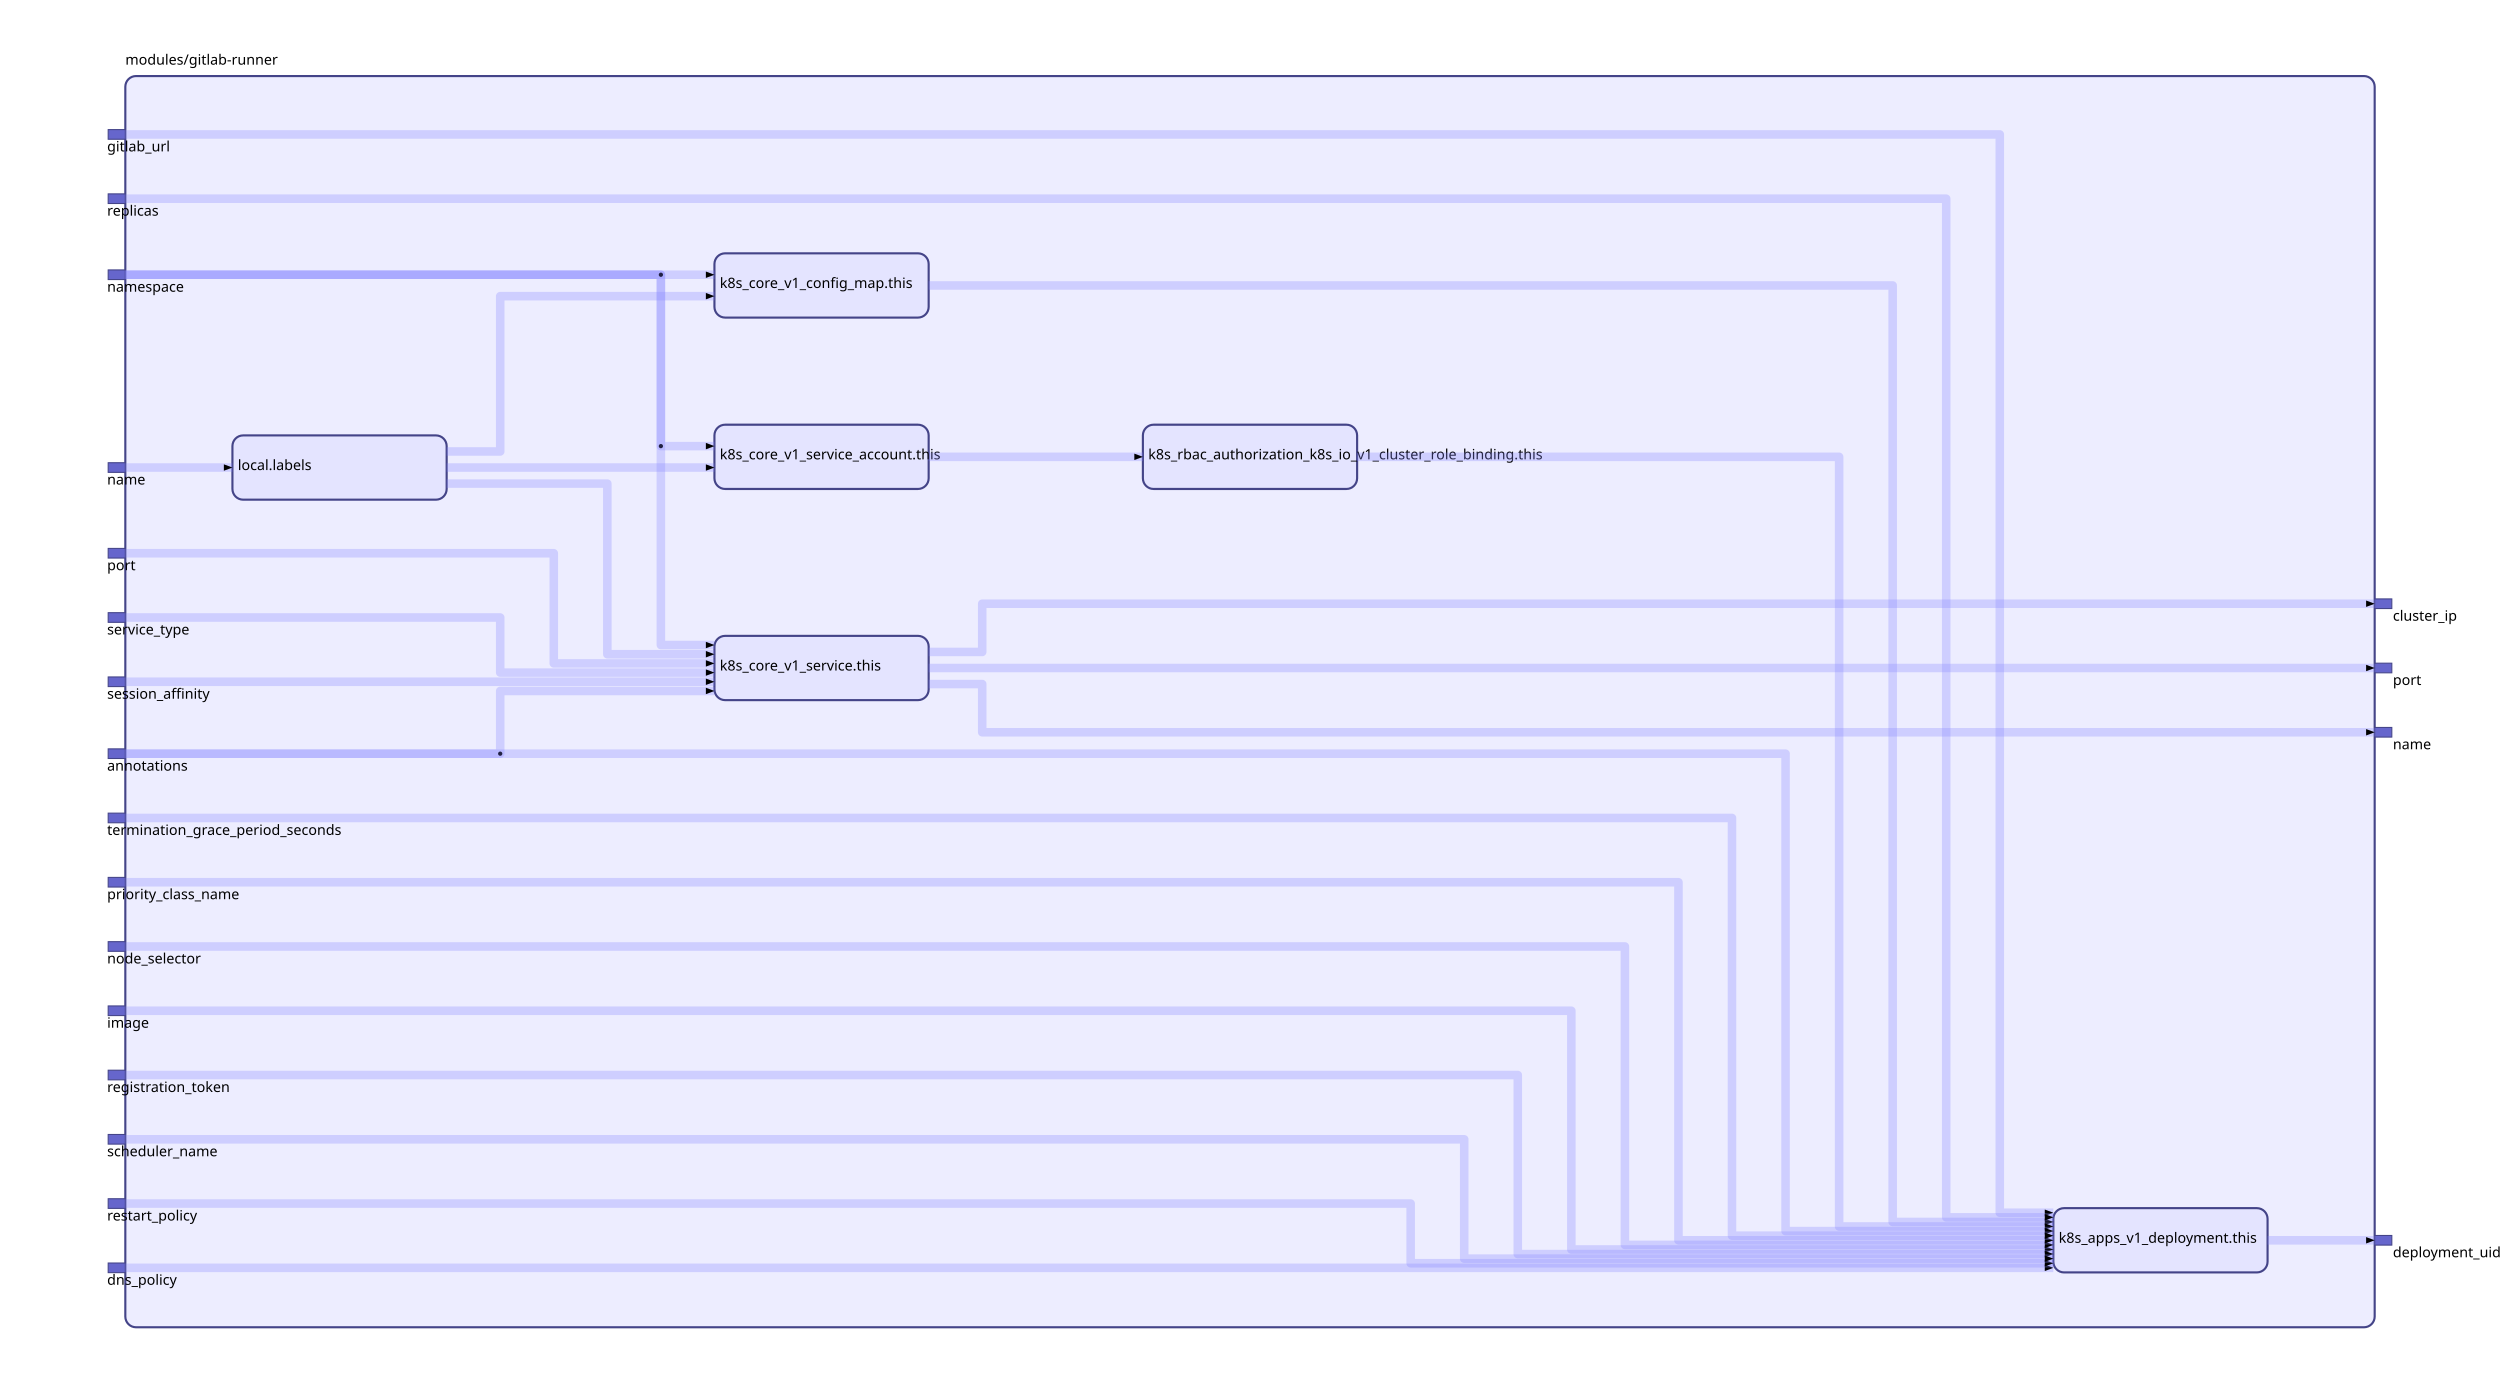
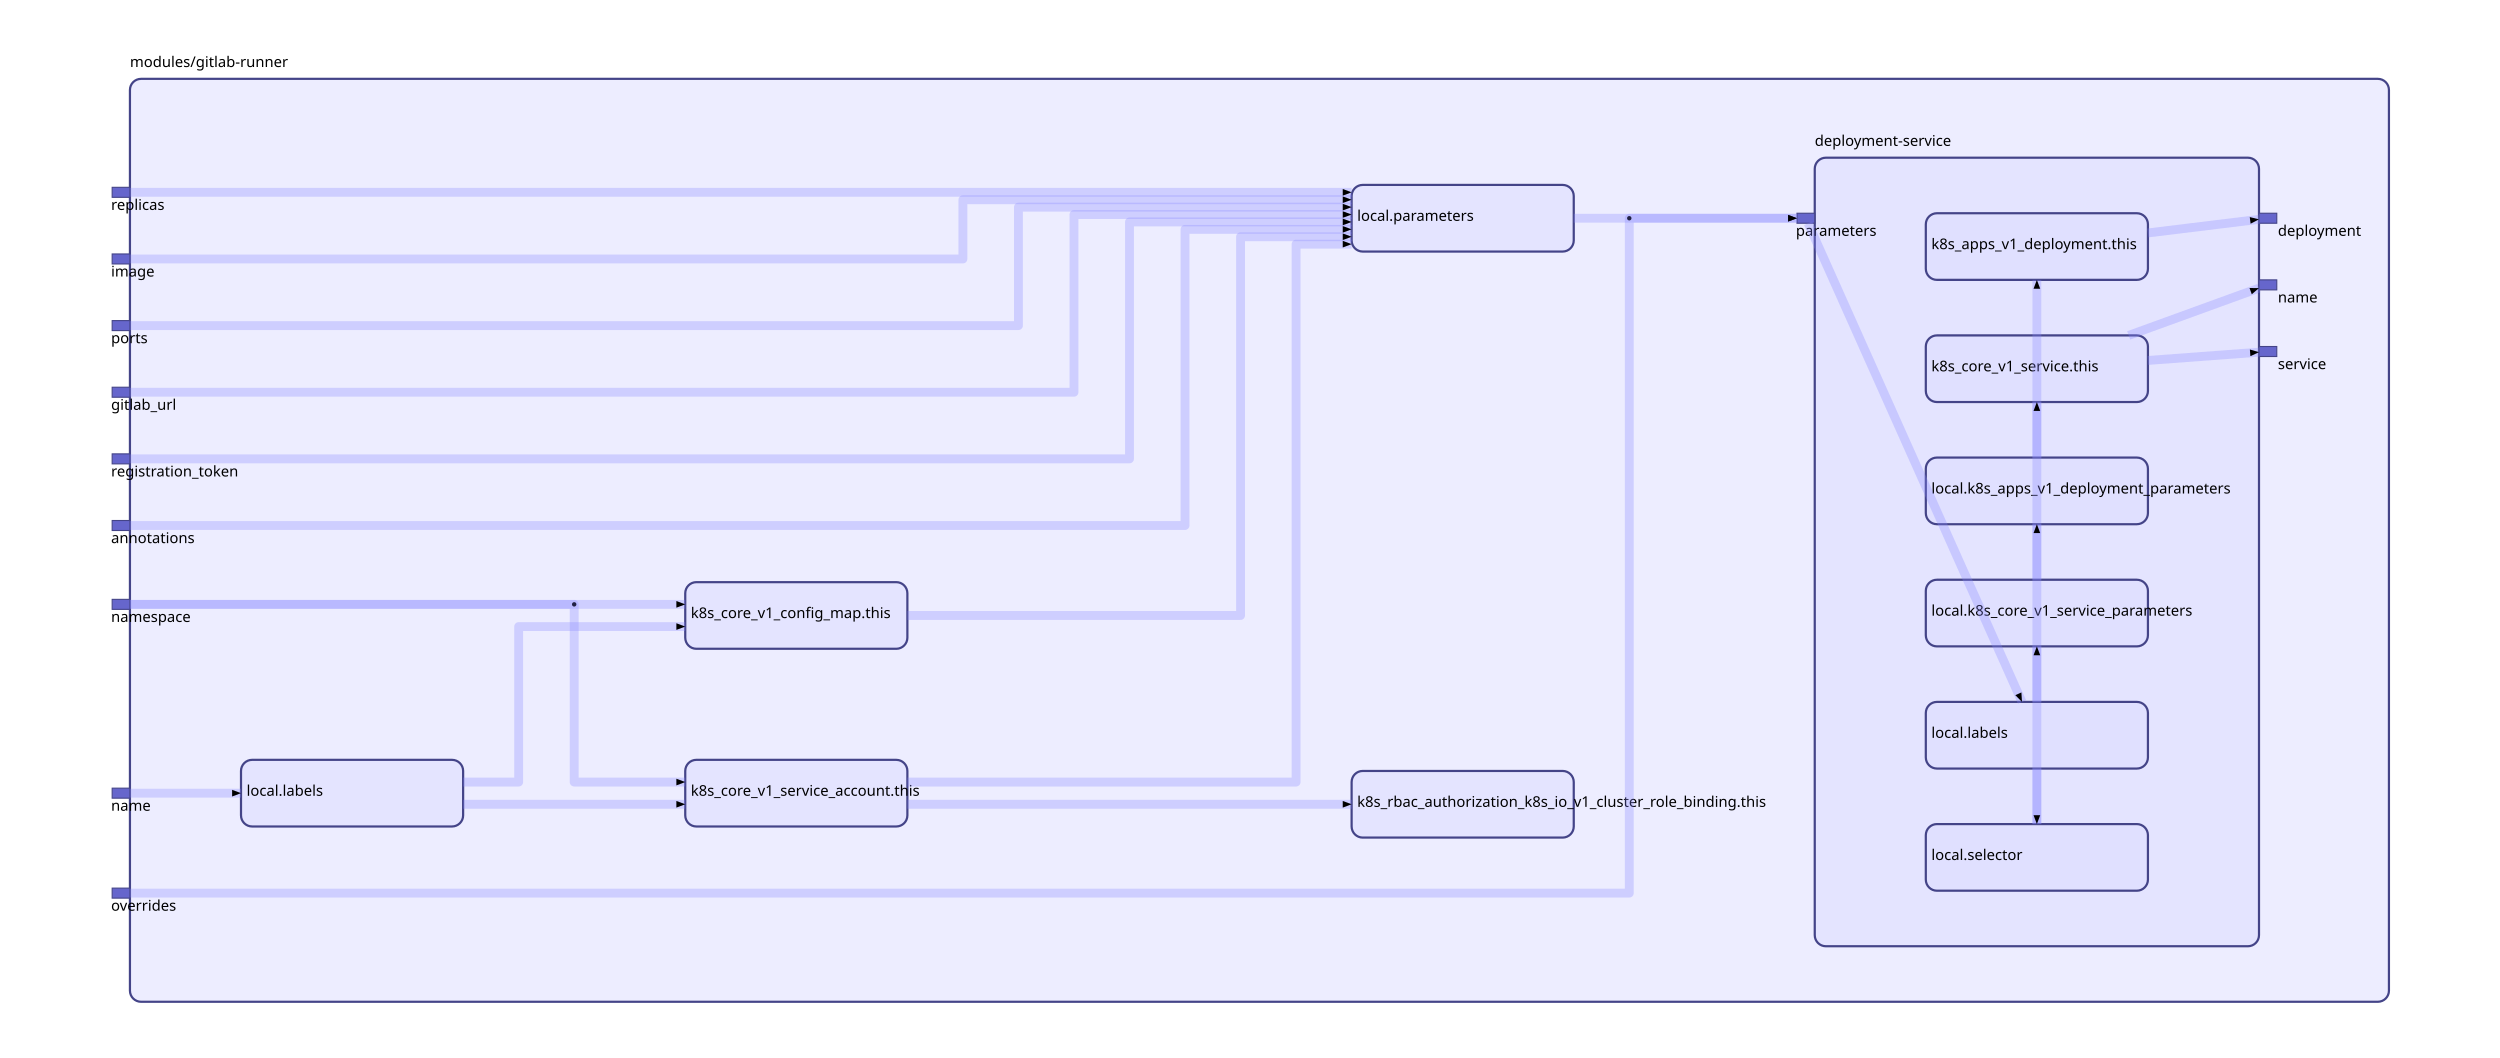
- <svg xmlns="http://www.w3.org/2000/svg" id="sprotty_1" class="sprotty-graph sprotty" tabindex="1002" viewBox="0 0 2334 1289.143">
+ <svg xmlns="http://www.w3.org/2000/svg" id="sprotty_1" class="sprotty-graph sprotty" tabindex="1002" viewBox="0 0 2251 952">
  <style>
.elknode {
    stroke: #448;
    stroke-width: 2;
    fill: #ddf;
    fill-opacity: 0.5;
}

.elkport {
    stroke: #448;
    stroke-width: 1;
    fill: #66c;
}

.elkedge {
    fill: none;
    stroke: #88f;
    stroke-width: 8;
    stroke-opacity: 0.3;
    pointer-events: stroke;
    stroke-linejoin: round;
}

.elkedge:hover {
    stroke: #448;
    stroke-width: 8;
    stroke-opacity: 1;
    stroke-dasharray: 16px;
    stroke-dashoffset: 32px;
    animation: stroke 0.5s linear infinite;
}

@keyframes stroke {
    to {
        stroke-dashoffset: 0;
    }
}

.elkedge.arrow {
    fill: #336;
}

.elklabel {
    stroke-width: 0;
    stroke: #000;
    fill: #000;
    font-family: sans-serif;
    font-size: 10pt;
    dominant-baseline: hanging;
}

.elklabel:hover {
    font-size: 24pt;
}

.elkjunction {
    stroke: none;
    fill: #224;
}

.selected &gt; rect {
    stroke-width: 3;
}

.mouseover {
    stroke: #88f;
}
/*
 * Copyright (C) 2017 TypeFox and others.
 *
 * Licensed under the Apache License, Version 2.0 (the "License"); you may not use this file except in compliance with the License.
 * You may obtain a copy of the License at http://www.apache.org/licenses/LICENSE-2.0
 */

.sprotty {
    padding: 0px;
    font-family: "Helvetica Neue", Helvetica, Arial, sans-serif;
}

.sprotty-hidden {
    display: block;
    position: absolute;
    width: 0px;
    height: 0px;
}

.sprotty-popup {
    font-family: "Helvetica Neue", Helvetica, Arial, sans-serif;
    position: absolute;
    background: white;
    border-radius: 5px;
    border: 1px solid;
    max-width: 400px;
    min-width: 100px;
}

.sprotty-popup &gt; div {
    margin: 10px;
}

.sprotty-popup-closed {
    display: none;
}
</style>
  <g transform="scale(1) translate(0,0)">
    <g id="sprotty_3" transform="translate(117, 71)" opacity="1">
-       <rect class="elknode" x="0" y="0" rx="10" width="2100" height="1168.143" />
-       <g id="sprotty_5" transform="translate(1800, 1056.929)" opacity="1">
-         <rect class="elknode" x="0" y="0" rx="10" width="200" height="60" />
-         <text id="sprotty_6" class="elklabel" transform="translate(5, 22) translate(0, 0)" opacity="1">k8s_apps_v1_deployment.this</text>
-       </g>
-       <g id="sprotty_7" transform="translate(550, 165.5)" opacity="1">
-         <rect class="elknode" x="0" y="0" rx="10" width="200" height="60" />
-         <text id="sprotty_8" class="elklabel" transform="translate(5, 22) translate(0, 0)" opacity="1">k8s_core_v1_config_map.this</text>
-       </g>
-       <g id="sprotty_9" transform="translate(550, 522.6429)" opacity="1">
-         <rect class="elknode" x="0" y="0" rx="10" width="200" height="60" />
-         <text id="sprotty_10" class="elklabel" transform="translate(5, 22) translate(0, 0)" opacity="1">k8s_core_v1_service.this</text>
-       </g>
-       <g id="sprotty_11" transform="translate(550, 325.5)" opacity="1">
-         <rect class="elknode" x="0" y="0" rx="10" width="200" height="60" />
-         <text id="sprotty_12" class="elklabel" transform="translate(5, 22) translate(0, 0)" opacity="1">k8s_core_v1_service_account.this</text>
-       </g>
-       <g id="sprotty_13" transform="translate(950, 325.5)" opacity="1">
-         <rect class="elknode" x="0" y="0" rx="10" width="200" height="60" />
-         <text id="sprotty_14" class="elklabel" transform="translate(5, 22) translate(0, 0)" opacity="1">k8s_rbac_authorization_k8s_io_v1_cluster_role_binding.this</text>
-       </g>
-       <g id="sprotty_50" transform="translate(100, 335.5)" opacity="1">
-         <rect class="elknode" x="0" y="0" rx="10" width="200" height="60" />
-         <text id="sprotty_51" class="elklabel" transform="translate(5, 22) translate(0, 0)" opacity="1">local.labels</text>
-       </g>
-       <g id="sprotty_17" transform="translate(-16, 628.1429)" opacity="1">
-         <rect class="elkport" x="0" y="0" width="16" height="9" />
-         <text id="sprotty_18" class="elklabel" transform="translate(-1, 10) translate(0, 0)" opacity="1">annotations</text>
-       </g>
-       <g id="sprotty_20" transform="translate(-16, 1108.143)" opacity="1">
-         <rect class="elkport" x="0" y="0" width="16" height="9" />
-         <text id="sprotty_21" class="elklabel" transform="translate(-1, 10) translate(0, 0)" opacity="1">dns_policy</text>
-       </g>
-       <g id="sprotty_23" transform="translate(-16, 50)" opacity="1">
-         <rect class="elkport" x="0" y="0" width="16" height="9" />
-         <text id="sprotty_24" class="elklabel" transform="translate(-1, 10) translate(0, 0)" opacity="1">gitlab_url</text>
-       </g>
-       <g id="sprotty_26" transform="translate(-16, 868.1429)" opacity="1">
-         <rect class="elkport" x="0" y="0" width="16" height="9" />
-         <text id="sprotty_27" class="elklabel" transform="translate(-1, 10) translate(0, 0)" opacity="1">image</text>
-       </g>
-       <g id="sprotty_29" transform="translate(-16, 808.1429)" opacity="1">
-         <rect class="elkport" x="0" y="0" width="16" height="9" />
-         <text id="sprotty_30" class="elklabel" transform="translate(-1, 10) translate(0, 0)" opacity="1">node_selector</text>
-       </g>
-       <g id="sprotty_32" transform="translate(-16, 748.1429)" opacity="1">
-         <rect class="elkport" x="0" y="0" width="16" height="9" />
-         <text id="sprotty_33" class="elklabel" transform="translate(-1, 10) translate(0, 0)" opacity="1">priority_class_name</text>
-       </g>
-       <g id="sprotty_35" transform="translate(-16, 928.1429)" opacity="1">
-         <rect class="elkport" x="0" y="0" width="16" height="9" />
-         <text id="sprotty_36" class="elklabel" transform="translate(-1, 10) translate(0, 0)" opacity="1">registration_token</text>
-       </g>
-       <g id="sprotty_38" transform="translate(-16, 110)" opacity="1">
-         <rect class="elkport" x="0" y="0" width="16" height="9" />
-         <text id="sprotty_39" class="elklabel" transform="translate(-1, 10) translate(0, 0)" opacity="1">replicas</text>
-       </g>
-       <g id="sprotty_41" transform="translate(-16, 1048.143)" opacity="1">
-         <rect class="elkport" x="0" y="0" width="16" height="9" />
-         <text id="sprotty_42" class="elklabel" transform="translate(-1, 10) translate(0, 0)" opacity="1">restart_policy</text>
-       </g>
-       <g id="sprotty_44" transform="translate(-16, 988.1429)" opacity="1">
-         <rect class="elkport" x="0" y="0" width="16" height="9" />
-         <text id="sprotty_45" class="elklabel" transform="translate(-1, 10) translate(0, 0)" opacity="1">scheduler_name</text>
-       </g>
-       <g id="sprotty_47" transform="translate(-16, 688.1429)" opacity="1">
-         <rect class="elkport" x="0" y="0" width="16" height="9" />
-         <text id="sprotty_48" class="elklabel" transform="translate(-1, 10) translate(0, 0)" opacity="1">termination_grace_period_seconds</text>
-       </g>
-       <g id="sprotty_53" transform="translate(-16, 181)" opacity="1">
-         <rect class="elkport" x="0" y="0" width="16" height="9" />
-         <text id="sprotty_54" class="elklabel" transform="translate(-1, 10) translate(0, 0)" opacity="1">namespace</text>
-       </g>
-       <g id="sprotty_59" transform="translate(-16, 441)" opacity="1">
-         <rect class="elkport" x="0" y="0" width="16" height="9" />
-         <text id="sprotty_60" class="elklabel" transform="translate(-1, 10) translate(0, 0)" opacity="1">port</text>
-       </g>
-       <g id="sprotty_62" transform="translate(-16, 501)" opacity="1">
-         <rect class="elkport" x="0" y="0" width="16" height="9" />
-         <text id="sprotty_63" class="elklabel" transform="translate(-1, 10) translate(0, 0)" opacity="1">service_type</text>
-       </g>
-       <g id="sprotty_65" transform="translate(-16, 561)" opacity="1">
-         <rect class="elkport" x="0" y="0" width="16" height="9" />
-         <text id="sprotty_66" class="elklabel" transform="translate(-1, 10) translate(0, 0)" opacity="1">session_affinity</text>
-       </g>
-       <g id="sprotty_71" transform="translate(-16, 361)" opacity="1">
-         <rect class="elkport" x="0" y="0" width="16" height="9" />
-         <text id="sprotty_72" class="elklabel" transform="translate(-1, 10) translate(0, 0)" opacity="1">name</text>
-       </g>
-       <g id="sprotty_74" transform="translate(2100, 488.1429)" opacity="1">
-         <rect class="elkport" x="0" y="0" width="16" height="9" />
-         <text id="sprotty_75" class="elklabel" transform="translate(17, 10) translate(0, 0)" opacity="1">cluster_ip</text>
-       </g>
-       <g id="sprotty_77" transform="translate(2100, 1082.429)" opacity="1">
-         <rect class="elkport" x="0" y="0" width="16" height="9" />
-         <text id="sprotty_78" class="elklabel" transform="translate(17, 10) translate(0, 0)" opacity="1">deployment_uid</text>
-       </g>
-       <g id="sprotty_80" transform="translate(2100, 608.1429)" opacity="1">
-         <rect class="elkport" x="0" y="0" width="16" height="9" />
-         <text id="sprotty_81" class="elklabel" transform="translate(17, 10) translate(0, 0)" opacity="1">name</text>
-       </g>
-       <g id="sprotty_83" transform="translate(2100, 548.1429)" opacity="1">
-         <rect class="elkport" x="0" y="0" width="16" height="9" />
-         <text id="sprotty_84" class="elklabel" transform="translate(17, 10) translate(0, 0)" opacity="1">port</text>
+       <rect class="elknode" x="0" y="0" rx="10" width="2034" height="831" />
+       <g id="sprotty_5" transform="translate(500, 453.1667)" opacity="1">
+         <rect class="elknode" x="0" y="0" rx="10" width="200" height="60" />
+         <text id="sprotty_6" class="elklabel" transform="translate(5, 22) translate(0, 0)" opacity="1">k8s_core_v1_config_map.this</text>
+       </g>
+       <g id="sprotty_7" transform="translate(500, 613.1667)" opacity="1">
+         <rect class="elknode" x="0" y="0" rx="10" width="200" height="60" />
+         <text id="sprotty_8" class="elklabel" transform="translate(5, 22) translate(0, 0)" opacity="1">k8s_core_v1_service_account.this</text>
+       </g>
+       <g id="sprotty_9" transform="translate(1100, 623.1667)" opacity="1">
+         <rect class="elknode" x="0" y="0" rx="10" width="200" height="60" />
+         <text id="sprotty_10" class="elklabel" transform="translate(5, 22) translate(0, 0)" opacity="1">k8s_rbac_authorization_k8s_io_v1_cluster_role_binding.this</text>
+       </g>
+       <g id="sprotty_11" transform="translate(100, 613.1667)" opacity="1">
+         <rect class="elknode" x="0" y="0" rx="10" width="200" height="60" />
+         <text id="sprotty_12" class="elklabel" transform="translate(5, 22) translate(0, 0)" opacity="1">local.labels</text>
+       </g>
+       <g id="sprotty_13" transform="translate(1100, 95.5)" opacity="1">
+         <rect class="elknode" x="0" y="0" rx="10" width="200" height="60" />
+         <text id="sprotty_14" class="elklabel" transform="translate(5, 22) translate(0, 0)" opacity="1">local.parameters</text>
+       </g>
+       <g id="sprotty_15" transform="translate(1517, 71)" opacity="1">
+         <rect class="elknode" x="0" y="0" rx="10" width="400" height="710" />
+         <g id="sprotty_17" transform="translate(100, 50)" opacity="1">
+           <rect class="elknode" x="0" y="0" rx="10" width="200" height="60" />
+           <text id="sprotty_18" class="elklabel" transform="translate(5, 22) translate(0, 0)" opacity="1">k8s_apps_v1_deployment.this</text>
+         </g>
+         <g id="sprotty_19" transform="translate(100, 160)" opacity="1">
+           <rect class="elknode" x="0" y="0" rx="10" width="200" height="60" />
+           <text id="sprotty_20" class="elklabel" transform="translate(5, 22) translate(0, 0)" opacity="1">k8s_core_v1_service.this</text>
+         </g>
+         <g id="sprotty_21" transform="translate(100, 270)" opacity="1">
+           <rect class="elknode" x="0" y="0" rx="10" width="200" height="60" />
+           <text id="sprotty_22" class="elklabel" transform="translate(5, 22) translate(0, 0)" opacity="1">local.k8s_apps_v1_deployment_parameters</text>
+         </g>
+         <g id="sprotty_23" transform="translate(100, 380)" opacity="1">
+           <rect class="elknode" x="0" y="0" rx="10" width="200" height="60" />
+           <text id="sprotty_24" class="elklabel" transform="translate(5, 22) translate(0, 0)" opacity="1">local.k8s_core_v1_service_parameters</text>
+         </g>
+         <g id="sprotty_25" transform="translate(100, 490)" opacity="1">
+           <rect class="elknode" x="0" y="0" rx="10" width="200" height="60" />
+           <text id="sprotty_26" class="elklabel" transform="translate(5, 22) translate(0, 0)" opacity="1">local.labels</text>
+         </g>
+         <g id="sprotty_27" transform="translate(100, 600)" opacity="1">
+           <rect class="elknode" x="0" y="0" rx="10" width="200" height="60" />
+           <text id="sprotty_28" class="elklabel" transform="translate(5, 22) translate(0, 0)" opacity="1">local.selector</text>
+         </g>
+         <g id="sprotty_63" transform="translate(-16, 50)" opacity="1">
+           <rect class="elkport" x="0" y="0" width="16" height="9" />
+           <text id="sprotty_64" class="elklabel" transform="translate(-1, 10) translate(0, 0)" opacity="1">parameters</text>
+         </g>
+         <g id="sprotty_67" transform="translate(400, 50)" opacity="1">
+           <rect class="elkport" x="0" y="0" width="16" height="9" />
+           <text id="sprotty_68" class="elklabel" transform="translate(17, 10) translate(0, 0)" opacity="1">deployment</text>
+         </g>
+         <g id="sprotty_70" transform="translate(400, 110)" opacity="1">
+           <rect class="elkport" x="0" y="0" width="16" height="9" />
+           <text id="sprotty_71" class="elklabel" transform="translate(17, 10) translate(0, 0)" opacity="1">name</text>
+         </g>
+         <g id="sprotty_73" transform="translate(400, 170)" opacity="1">
+           <rect class="elkport" x="0" y="0" width="16" height="9" />
+           <text id="sprotty_74" class="elklabel" transform="translate(17, 10) translate(0, 0)" opacity="1">service</text>
+         </g>
+         <text id="sprotty_16" class="elklabel" transform="translate(0, -21) translate(0, 0)" opacity="1">deployment-service</text>
+       </g>
+       <g id="sprotty_30" transform="translate(-16, 468.6667)" opacity="1">
+         <rect class="elkport" x="0" y="0" width="16" height="9" />
+         <text id="sprotty_31" class="elklabel" transform="translate(-1, 10) translate(0, 0)" opacity="1">namespace</text>
+       </g>
+       <g id="sprotty_36" transform="translate(-16, 638.6667)" opacity="1">
+         <rect class="elkport" x="0" y="0" width="16" height="9" />
+         <text id="sprotty_37" class="elklabel" transform="translate(-1, 10) translate(0, 0)" opacity="1">name</text>
+       </g>
+       <g id="sprotty_41" transform="translate(-16, 397.6667)" opacity="1">
+         <rect class="elkport" x="0" y="0" width="16" height="9" />
+         <text id="sprotty_42" class="elklabel" transform="translate(-1, 10) translate(0, 0)" opacity="1">annotations</text>
+       </g>
+       <g id="sprotty_44" transform="translate(-16, 277.6667)" opacity="1">
+         <rect class="elkport" x="0" y="0" width="16" height="9" />
+         <text id="sprotty_45" class="elklabel" transform="translate(-1, 10) translate(0, 0)" opacity="1">gitlab_url</text>
+       </g>
+       <g id="sprotty_47" transform="translate(-16, 157.6667)" opacity="1">
+         <rect class="elkport" x="0" y="0" width="16" height="9" />
+         <text id="sprotty_48" class="elklabel" transform="translate(-1, 10) translate(0, 0)" opacity="1">image</text>
+       </g>
+       <g id="sprotty_50" transform="translate(-16, 217.6667)" opacity="1">
+         <rect class="elkport" x="0" y="0" width="16" height="9" />
+         <text id="sprotty_51" class="elklabel" transform="translate(-1, 10) translate(0, 0)" opacity="1">ports</text>
+       </g>
+       <g id="sprotty_53" transform="translate(-16, 337.6667)" opacity="1">
+         <rect class="elkport" x="0" y="0" width="16" height="9" />
+         <text id="sprotty_54" class="elklabel" transform="translate(-1, 10) translate(0, 0)" opacity="1">registration_token</text>
+       </g>
+       <g id="sprotty_56" transform="translate(-16, 97.66667)" opacity="1">
+         <rect class="elkport" x="0" y="0" width="16" height="9" />
+         <text id="sprotty_57" class="elklabel" transform="translate(-1, 10) translate(0, 0)" opacity="1">replicas</text>
+       </g>
+       <g id="sprotty_77" transform="translate(-16, 728.6667)" opacity="1">
+         <rect class="elkport" x="0" y="0" width="16" height="9" />
+         <text id="sprotty_78" class="elklabel" transform="translate(-1, 10) translate(0, 0)" opacity="1">overrides</text>
      </g>
      <text id="sprotty_4" class="elklabel" transform="translate(0, -21) translate(0, 0)" opacity="1">modules/gitlab-runner</text>
-       <g id="sprotty_15" class="sprotty-edge" opacity="1">
-         <path class="elkedge" d="M 750,195.5 L 1650,195.5 L 1650,1069.786 L 1800,1069.786" />
-         <path class="edge arrow" d="M 0,0 L 8,-3 L 8,3 Z" transform="rotate(180 1800 1069.786) translate(1800 1069.786)" />
-       </g>
-       <g id="sprotty_16" class="sprotty-edge" opacity="1">
-         <path class="elkedge" d="M 1150,355.5 L 1600,355.5 L 1600,1074.071 L 1800,1074.071" />
-         <path class="edge arrow" d="M 0,0 L 8,-3 L 8,3 Z" transform="rotate(180 1800 1074.071) translate(1800 1074.071)" />
-       </g>
-       <g id="sprotty_19" class="sprotty-edge" opacity="1">
-         <path class="elkedge" d="M 0,632.643 L 1550,632.643 L 1550,1078.357 L 1800,1078.357" />
-         <path class="edge arrow" d="M 0,0 L 8,-3 L 8,3 Z" transform="rotate(180 1800 1078.357) translate(1800 1078.357)" />
-       </g>
-       <g id="sprotty_22" class="sprotty-edge" opacity="1">
-         <path class="elkedge" d="M 0,1112.643 L 1800,1112.643" />
-         <path class="edge arrow" d="M 0,0 L 8,-3 L 8,3 Z" transform="rotate(180 1800 1112.643) translate(1800 1112.643)" />
-       </g>
-       <g id="sprotty_25" class="sprotty-edge" opacity="1">
-         <path class="elkedge" d="M 0,54.5 L 1750,54.5 L 1750,1061.214 L 1800,1061.214" />
-         <path class="edge arrow" d="M 0,0 L 8,-3 L 8,3 Z" transform="rotate(180 1800 1061.214) translate(1800 1061.214)" />
-       </g>
-       <g id="sprotty_28" class="sprotty-edge" opacity="1">
-         <path class="elkedge" d="M 0,872.643 L 1350,872.643 L 1350,1095.5 L 1800,1095.5" />
-         <path class="edge arrow" d="M 0,0 L 8,-3 L 8,3 Z" transform="rotate(180 1800 1095.5) translate(1800 1095.5)" />
-       </g>
-       <g id="sprotty_31" class="sprotty-edge" opacity="1">
-         <path class="elkedge" d="M 0,812.643 L 1400,812.643 L 1400,1091.214 L 1800,1091.214" />
-         <path class="edge arrow" d="M 0,0 L 8,-3 L 8,3 Z" transform="rotate(180 1800 1091.214) translate(1800 1091.214)" />
+       <g id="sprotty_29" class="sprotty-edge" opacity="1">
+         <path class="elkedge" d="M 300,633.167 L 350,633.167 L 350,493.167 L 500,493.167" />
+         <path class="edge arrow" d="M 0,0 L 8,-3 L 8,3 Z" transform="rotate(180 500 493.1667) translate(500 493.1667)" />
+       </g>
+       <g id="sprotty_32" class="sprotty-edge" opacity="1">
+         <path class="elkedge" d="M 0,473.167 L 500,473.167" />
+         <path class="edge arrow" d="M 0,0 L 8,-3 L 8,3 Z" transform="rotate(180 500 473.1667) translate(500 473.1667)" />
+       </g>
+       <g id="sprotty_33" class="sprotty-edge" opacity="1">
+         <path class="elkedge" d="M 300,653.167 L 500,653.167" />
+         <path class="edge arrow" d="M 0,0 L 8,-3 L 8,3 Z" transform="rotate(180 500 653.1667) translate(500 653.1667)" />
      </g>
      <g id="sprotty_34" class="sprotty-edge" opacity="1">
-         <path class="elkedge" d="M 0,752.643 L 1450,752.643 L 1450,1086.929 L 1800,1086.929" />
-         <path class="edge arrow" d="M 0,0 L 8,-3 L 8,3 Z" transform="rotate(180 1800 1086.929) translate(1800 1086.929)" />
-       </g>
-       <g id="sprotty_37" class="sprotty-edge" opacity="1">
-         <path class="elkedge" d="M 0,932.643 L 1300,932.643 L 1300,1099.786 L 1800,1099.786" />
-         <path class="edge arrow" d="M 0,0 L 8,-3 L 8,3 Z" transform="rotate(180 1800 1099.786) translate(1800 1099.786)" />
+         <path class="elkedge" d="M 0,473.167 L 400,473.167 L 400,633.167 L 500,633.167" />
+         <path class="edge arrow" d="M 0,0 L 8,-3 L 8,3 Z" transform="rotate(180 500 633.1667) translate(500 633.1667)" />
+         <g id="sprotty_34_j0" transform="translate(400, 473.1667)" opacity="1">
+           <circle class="elkjunction" r="2" />
+         </g>
+       </g>
+       <g id="sprotty_35" class="sprotty-edge" opacity="1">
+         <path class="elkedge" d="M 700,653.167 L 1100,653.167" />
+         <path class="edge arrow" d="M 0,0 L 8,-3 L 8,3 Z" transform="rotate(180 1100 653.1667) translate(1100 653.1667)" />
+       </g>
+       <g id="sprotty_38" class="sprotty-edge" opacity="1">
+         <path class="elkedge" d="M 0,643.167 L 100,643.167" />
+         <path class="edge arrow" d="M 0,0 L 8,-3 L 8,3 Z" transform="rotate(180 100 643.1667) translate(100 643.1667)" />
+       </g>
+       <g id="sprotty_39" class="sprotty-edge" opacity="1">
+         <path class="elkedge" d="M 700,483.167 L 1000,483.167 L 1000,142.167 L 1100,142.167" />
+         <path class="edge arrow" d="M 0,0 L 8,-3 L 8,3 Z" transform="rotate(180 1100 142.1667) translate(1100 142.1667)" />
      </g>
      <g id="sprotty_40" class="sprotty-edge" opacity="1">
-         <path class="elkedge" d="M 0,114.5 L 1700,114.5 L 1700,1065.5 L 1800,1065.5" />
-         <path class="edge arrow" d="M 0,0 L 8,-3 L 8,3 Z" transform="rotate(180 1800 1065.5) translate(1800 1065.5)" />
+         <path class="elkedge" d="M 700,633.167 L 1050,633.167 L 1050,148.833 L 1100,148.833" />
+         <path class="edge arrow" d="M 0,0 L 8,-3 L 8,3 Z" transform="rotate(180 1100 148.8333) translate(1100 148.8333)" />
      </g>
      <g id="sprotty_43" class="sprotty-edge" opacity="1">
-         <path class="elkedge" d="M 0,1052.643 L 1200,1052.643 L 1200,1108.357 L 1800,1108.357" />
-         <path class="edge arrow" d="M 0,0 L 8,-3 L 8,3 Z" transform="rotate(180 1800 1108.357) translate(1800 1108.357)" />
+         <path class="elkedge" d="M 0,402.167 L 950,402.167 L 950,135.5 L 1100,135.5" />
+         <path class="edge arrow" d="M 0,0 L 8,-3 L 8,3 Z" transform="rotate(180 1100 135.5) translate(1100 135.5)" />
      </g>
      <g id="sprotty_46" class="sprotty-edge" opacity="1">
-         <path class="elkedge" d="M 0,992.643 L 1250,992.643 L 1250,1104.071 L 1800,1104.071" />
-         <path class="edge arrow" d="M 0,0 L 8,-3 L 8,3 Z" transform="rotate(180 1800 1104.071) translate(1800 1104.071)" />
+         <path class="elkedge" d="M 0,282.167 L 850,282.167 L 850,122.167 L 1100,122.167" />
+         <path class="edge arrow" d="M 0,0 L 8,-3 L 8,3 Z" transform="rotate(180 1100 122.1667) translate(1100 122.1667)" />
      </g>
      <g id="sprotty_49" class="sprotty-edge" opacity="1">
-         <path class="elkedge" d="M 0,692.643 L 1500,692.643 L 1500,1082.643 L 1800,1082.643" />
-         <path class="edge arrow" d="M 0,0 L 8,-3 L 8,3 Z" transform="rotate(180 1800 1082.643) translate(1800 1082.643)" />
+         <path class="elkedge" d="M 0,162.167 L 750,162.167 L 750,108.833 L 1100,108.833" />
+         <path class="edge arrow" d="M 0,0 L 8,-3 L 8,3 Z" transform="rotate(180 1100 108.8333) translate(1100 108.8333)" />
      </g>
      <g id="sprotty_52" class="sprotty-edge" opacity="1">
-         <path class="elkedge" d="M 300,350.5 L 350,350.5 L 350,205.5 L 550,205.5" />
-         <path class="edge arrow" d="M 0,0 L 8,-3 L 8,3 Z" transform="rotate(180 550 205.5) translate(550 205.5)" />
+         <path class="elkedge" d="M 0,222.167 L 800,222.167 L 800,115.5 L 1100,115.5" />
+         <path class="edge arrow" d="M 0,0 L 8,-3 L 8,3 Z" transform="rotate(180 1100 115.5) translate(1100 115.5)" />
      </g>
      <g id="sprotty_55" class="sprotty-edge" opacity="1">
-         <path class="elkedge" d="M 0,185.5 L 550,185.5" />
-         <path class="edge arrow" d="M 0,0 L 8,-3 L 8,3 Z" transform="rotate(180 550 185.5) translate(550 185.5)" />
-       </g>
-       <g id="sprotty_56" class="sprotty-edge" opacity="1">
-         <path class="elkedge" d="M 300,380.5 L 450,380.5 L 450,539.786 L 550,539.786" />
-         <path class="edge arrow" d="M 0,0 L 8,-3 L 8,3 Z" transform="rotate(180 550 539.7857) translate(550 539.7857)" />
-       </g>
-       <g id="sprotty_57" class="sprotty-edge" opacity="1">
-         <path class="elkedge" d="M 0,632.643 L 350,632.643 L 350,574.071 L 550,574.071" />
-         <path class="edge arrow" d="M 0,0 L 8,-3 L 8,3 Z" transform="rotate(180 550 574.0714) translate(550 574.0714)" />
-         <g id="sprotty_57_j0" transform="translate(350, 632.6429)" opacity="1">
+         <path class="elkedge" d="M 0,342.167 L 900,342.167 L 900,128.833 L 1100,128.833" />
+         <path class="edge arrow" d="M 0,0 L 8,-3 L 8,3 Z" transform="rotate(180 1100 128.8333) translate(1100 128.8333)" />
+       </g>
+       <g id="sprotty_58" class="sprotty-edge" opacity="1">
+         <path class="elkedge" d="M 0,102.167 L 1100,102.167" />
+         <path class="edge arrow" d="M 0,0 L 8,-3 L 8,3 Z" transform="rotate(180 1100 102.1667) translate(1100 102.1667)" />
+       </g>
+       <g id="sprotty_59" class="sprotty-edge" opacity="1">
+         <path class="elkedge" d="M 1717,341 L 1717,181" />
+         <path class="edge arrow" d="M 0,0 L 8,-3 L 8,3 Z" transform="rotate(90 1717 181) translate(1717 181)" />
+       </g>
+       <g id="sprotty_60" class="sprotty-edge" opacity="1">
+         <path class="elkedge" d="M 1717,451 L 1717,291" />
+         <path class="edge arrow" d="M 0,0 L 8,-3 L 8,3 Z" transform="rotate(90 1717 291) translate(1717 291)" />
+       </g>
+       <g id="sprotty_61" class="sprotty-edge" opacity="1">
+         <path class="elkedge" d="M 1717,671 L 1717,401" />
+         <path class="edge arrow" d="M 0,0 L 8,-3 L 8,3 Z" transform="rotate(90 1717 401) translate(1717 401)" />
+       </g>
+       <g id="sprotty_62" class="sprotty-edge" opacity="1">
+         <path class="elkedge" d="M 1717,561 L 1717,511" />
+         <path class="edge arrow" d="M 0,0 L 8,-3 L 8,3 Z" transform="rotate(90 1717 511) translate(1717 511)" />
+       </g>
+       <g id="sprotty_65" class="sprotty-edge" opacity="1">
+         <path class="elkedge" d="M 1511.011,130 L 1703.595,561" />
+         <path class="edge arrow" d="M 0,0 L 8,-3 L 8,3 Z" transform="rotate(-114.0766 1703.595 561) translate(1703.595 561)" />
+       </g>
+       <g id="sprotty_66" class="sprotty-edge" opacity="1">
+         <path class="elkedge" d="M 1717,621 L 1717,671" />
+         <path class="edge arrow" d="M 0,0 L 8,-3 L 8,3 Z" transform="rotate(-90 1717 671) translate(1717 671)" />
+       </g>
+       <g id="sprotty_69" class="sprotty-edge" opacity="1">
+         <path class="elkedge" d="M 1817,138.74 L 1917,126.481" />
+         <path class="edge arrow" d="M 0,0 L 8,-3 L 8,3 Z" transform="rotate(173.0106 1917 126.4808) translate(1917 126.4808)" />
+       </g>
+       <g id="sprotty_72" class="sprotty-edge" opacity="1">
+         <path class="elkedge" d="M 1799.649,231 L 1917,188.404" />
+         <path class="edge arrow" d="M 0,0 L 8,-3 L 8,3 Z" transform="rotate(160.0501 1917 188.4038) translate(1917 188.4038)" />
+       </g>
+       <g id="sprotty_75" class="sprotty-edge" opacity="1">
+         <path class="elkedge" d="M 1817,253.548 L 1917,246.096" />
+         <path class="edge arrow" d="M 0,0 L 8,-3 L 8,3 Z" transform="rotate(175.7382 1917 246.0962) translate(1917 246.0962)" />
+       </g>
+       <g id="sprotty_76" class="sprotty-edge" opacity="1">
+         <path class="elkedge" d="M 1300,125.5 L 1501,125.5" />
+         <path class="edge arrow" d="M 0,0 L 8,-3 L 8,3 Z" transform="rotate(180 1501 125.5) translate(1501 125.5)" />
+       </g>
+       <g id="sprotty_79" class="sprotty-edge" opacity="1">
+         <path class="elkedge" d="M 0,733.167 L 1350,733.167 L 1350,125.5 L 1501,125.5" />
+         <path class="edge arrow" d="M 0,0 L 8,-3 L 8,3 Z" transform="rotate(180 1501 125.5) translate(1501 125.5)" />
+         <g id="sprotty_79_j0" transform="translate(1350, 125.5)" opacity="1">
          <circle class="elkjunction" r="2" />
        </g>
-       </g>
-       <g id="sprotty_58" class="sprotty-edge" opacity="1">
-         <path class="elkedge" d="M 0,185.5 L 500,185.5 L 500,531.214 L 550,531.214" />
-         <path class="edge arrow" d="M 0,0 L 8,-3 L 8,3 Z" transform="rotate(180 550 531.2143) translate(550 531.2143)" />
-       </g>
-       <g id="sprotty_61" class="sprotty-edge" opacity="1">
-         <path class="elkedge" d="M 0,445.5 L 400,445.5 L 400,548.357 L 550,548.357" />
-         <path class="edge arrow" d="M 0,0 L 8,-3 L 8,3 Z" transform="rotate(180 550 548.3571) translate(550 548.3571)" />
-       </g>
-       <g id="sprotty_64" class="sprotty-edge" opacity="1">
-         <path class="elkedge" d="M 0,505.5 L 350,505.5 L 350,556.929 L 550,556.929" />
-         <path class="edge arrow" d="M 0,0 L 8,-3 L 8,3 Z" transform="rotate(180 550 556.9286) translate(550 556.9286)" />
-       </g>
-       <g id="sprotty_67" class="sprotty-edge" opacity="1">
-         <path class="elkedge" d="M 0,565.5 L 550,565.5" />
-         <path class="edge arrow" d="M 0,0 L 8,-3 L 8,3 Z" transform="rotate(-180 550 565.5) translate(550 565.5)" />
-       </g>
-       <g id="sprotty_68" class="sprotty-edge" opacity="1">
-         <path class="elkedge" d="M 300,365.5 L 550,365.5" />
-         <path class="edge arrow" d="M 0,0 L 8,-3 L 8,3 Z" transform="rotate(180 550 365.5) translate(550 365.5)" />
-       </g>
-       <g id="sprotty_69" class="sprotty-edge" opacity="1">
-         <path class="elkedge" d="M 0,185.5 L 500,185.5 L 500,345.5 L 550,345.5" />
-         <path class="edge arrow" d="M 0,0 L 8,-3 L 8,3 Z" transform="rotate(180 550 345.5) translate(550 345.5)" />
-         <g id="sprotty_69_j0" transform="translate(500, 185.5)" opacity="1">
-           <circle class="elkjunction" r="2" />
-         </g>
-         <g id="sprotty_69_j1" transform="translate(500, 345.5)" opacity="1">
-           <circle class="elkjunction" r="2" />
-         </g>
-       </g>
-       <g id="sprotty_70" class="sprotty-edge" opacity="1">
-         <path class="elkedge" d="M 750,355.5 L 950,355.5" />
-         <path class="edge arrow" d="M 0,0 L 8,-3 L 8,3 Z" transform="rotate(180 950 355.5) translate(950 355.5)" />
-       </g>
-       <g id="sprotty_73" class="sprotty-edge" opacity="1">
-         <path class="elkedge" d="M 0,365.5 L 100,365.5" />
-         <path class="edge arrow" d="M 0,0 L 8,-3 L 8,3 Z" transform="rotate(180 100 365.5) translate(100 365.5)" />
-       </g>
-       <g id="sprotty_76" class="sprotty-edge" opacity="1">
-         <path class="elkedge" d="M 750,537.643 L 800,537.643 L 800,492.643 L 2100,492.643" />
-         <path class="edge arrow" d="M 0,0 L 8,-3 L 8,3 Z" transform="rotate(180 2100 492.6429) translate(2100 492.6429)" />
-       </g>
-       <g id="sprotty_79" class="sprotty-edge" opacity="1">
-         <path class="elkedge" d="M 2000,1086.929 L 2100,1086.929" />
-         <path class="edge arrow" d="M 0,0 L 8,-3 L 8,3 Z" transform="rotate(180 2100 1086.929) translate(2100 1086.929)" />
-       </g>
-       <g id="sprotty_82" class="sprotty-edge" opacity="1">
-         <path class="elkedge" d="M 750,567.643 L 800,567.643 L 800,612.643 L 2100,612.643" />
-         <path class="edge arrow" d="M 0,0 L 8,-3 L 8,3 Z" transform="rotate(180 2100 612.6429) translate(2100 612.6429)" />
-       </g>
-       <g id="sprotty_85" class="sprotty-edge" opacity="1">
-         <path class="elkedge" d="M 750,552.643 L 2100,552.643" />
-         <path class="edge arrow" d="M 0,0 L 8,-3 L 8,3 Z" transform="rotate(180 2100 552.6429) translate(2100 552.6429)" />
      </g>
    </g>
  </g>
</svg>
